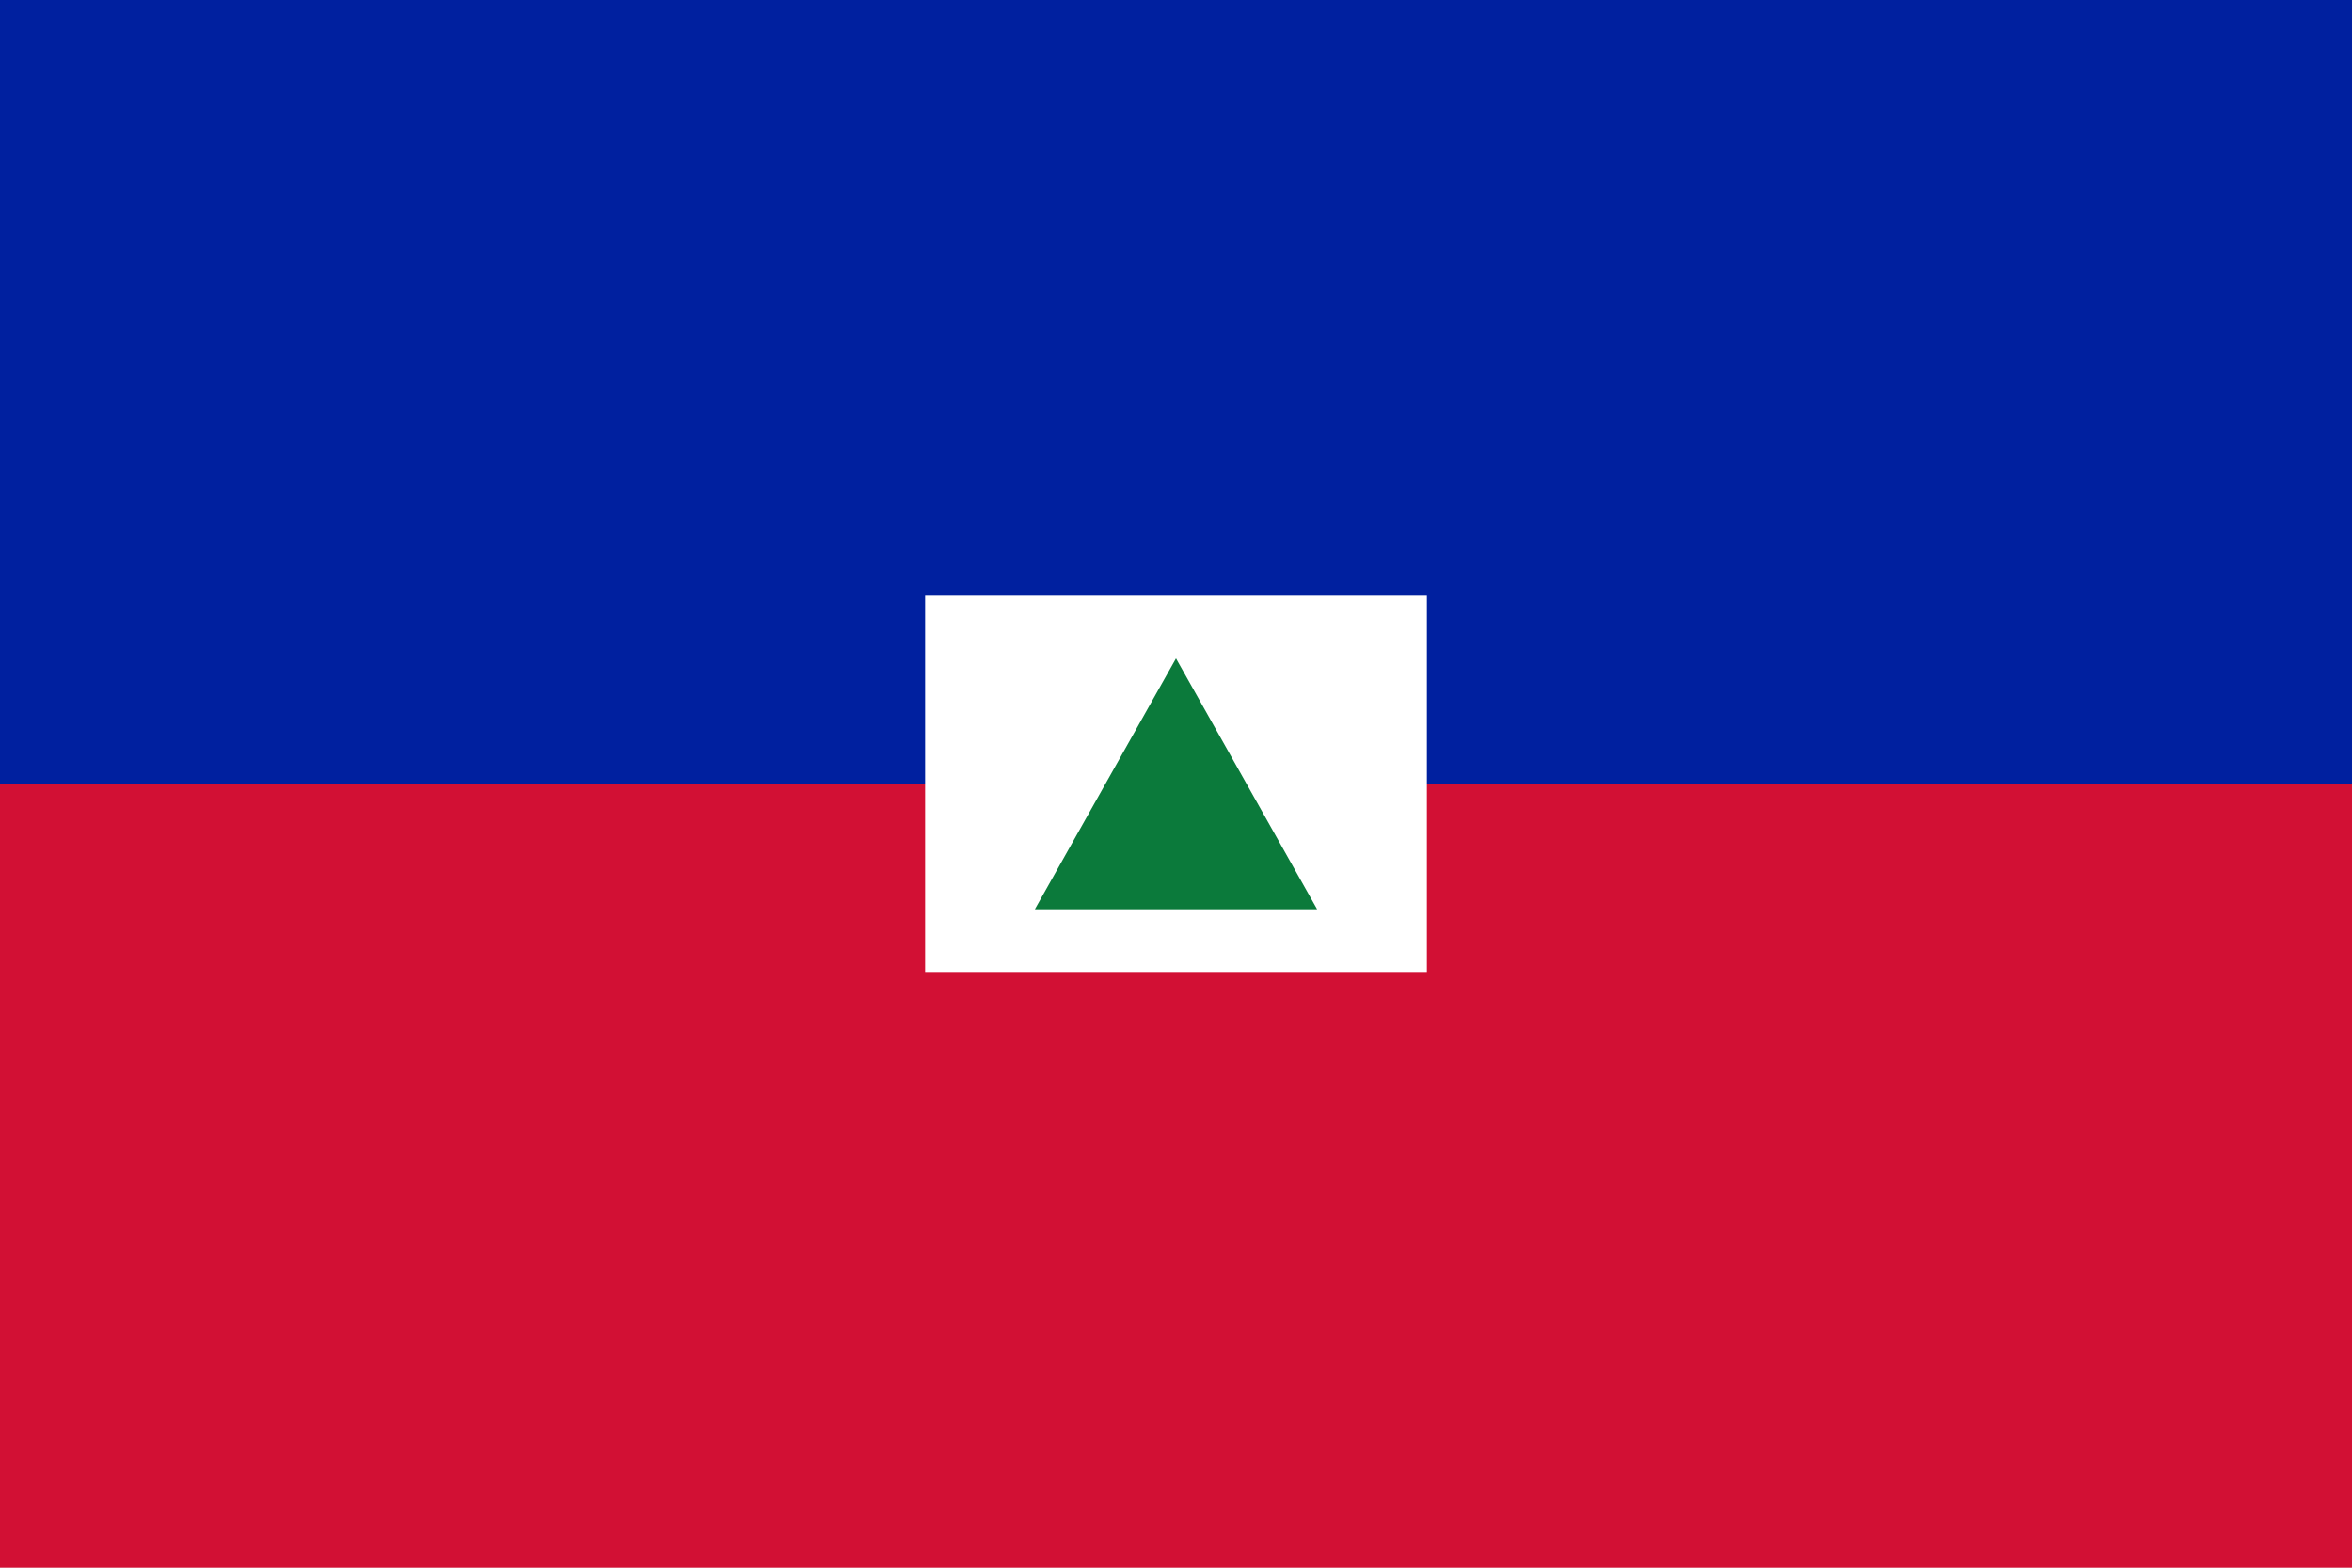
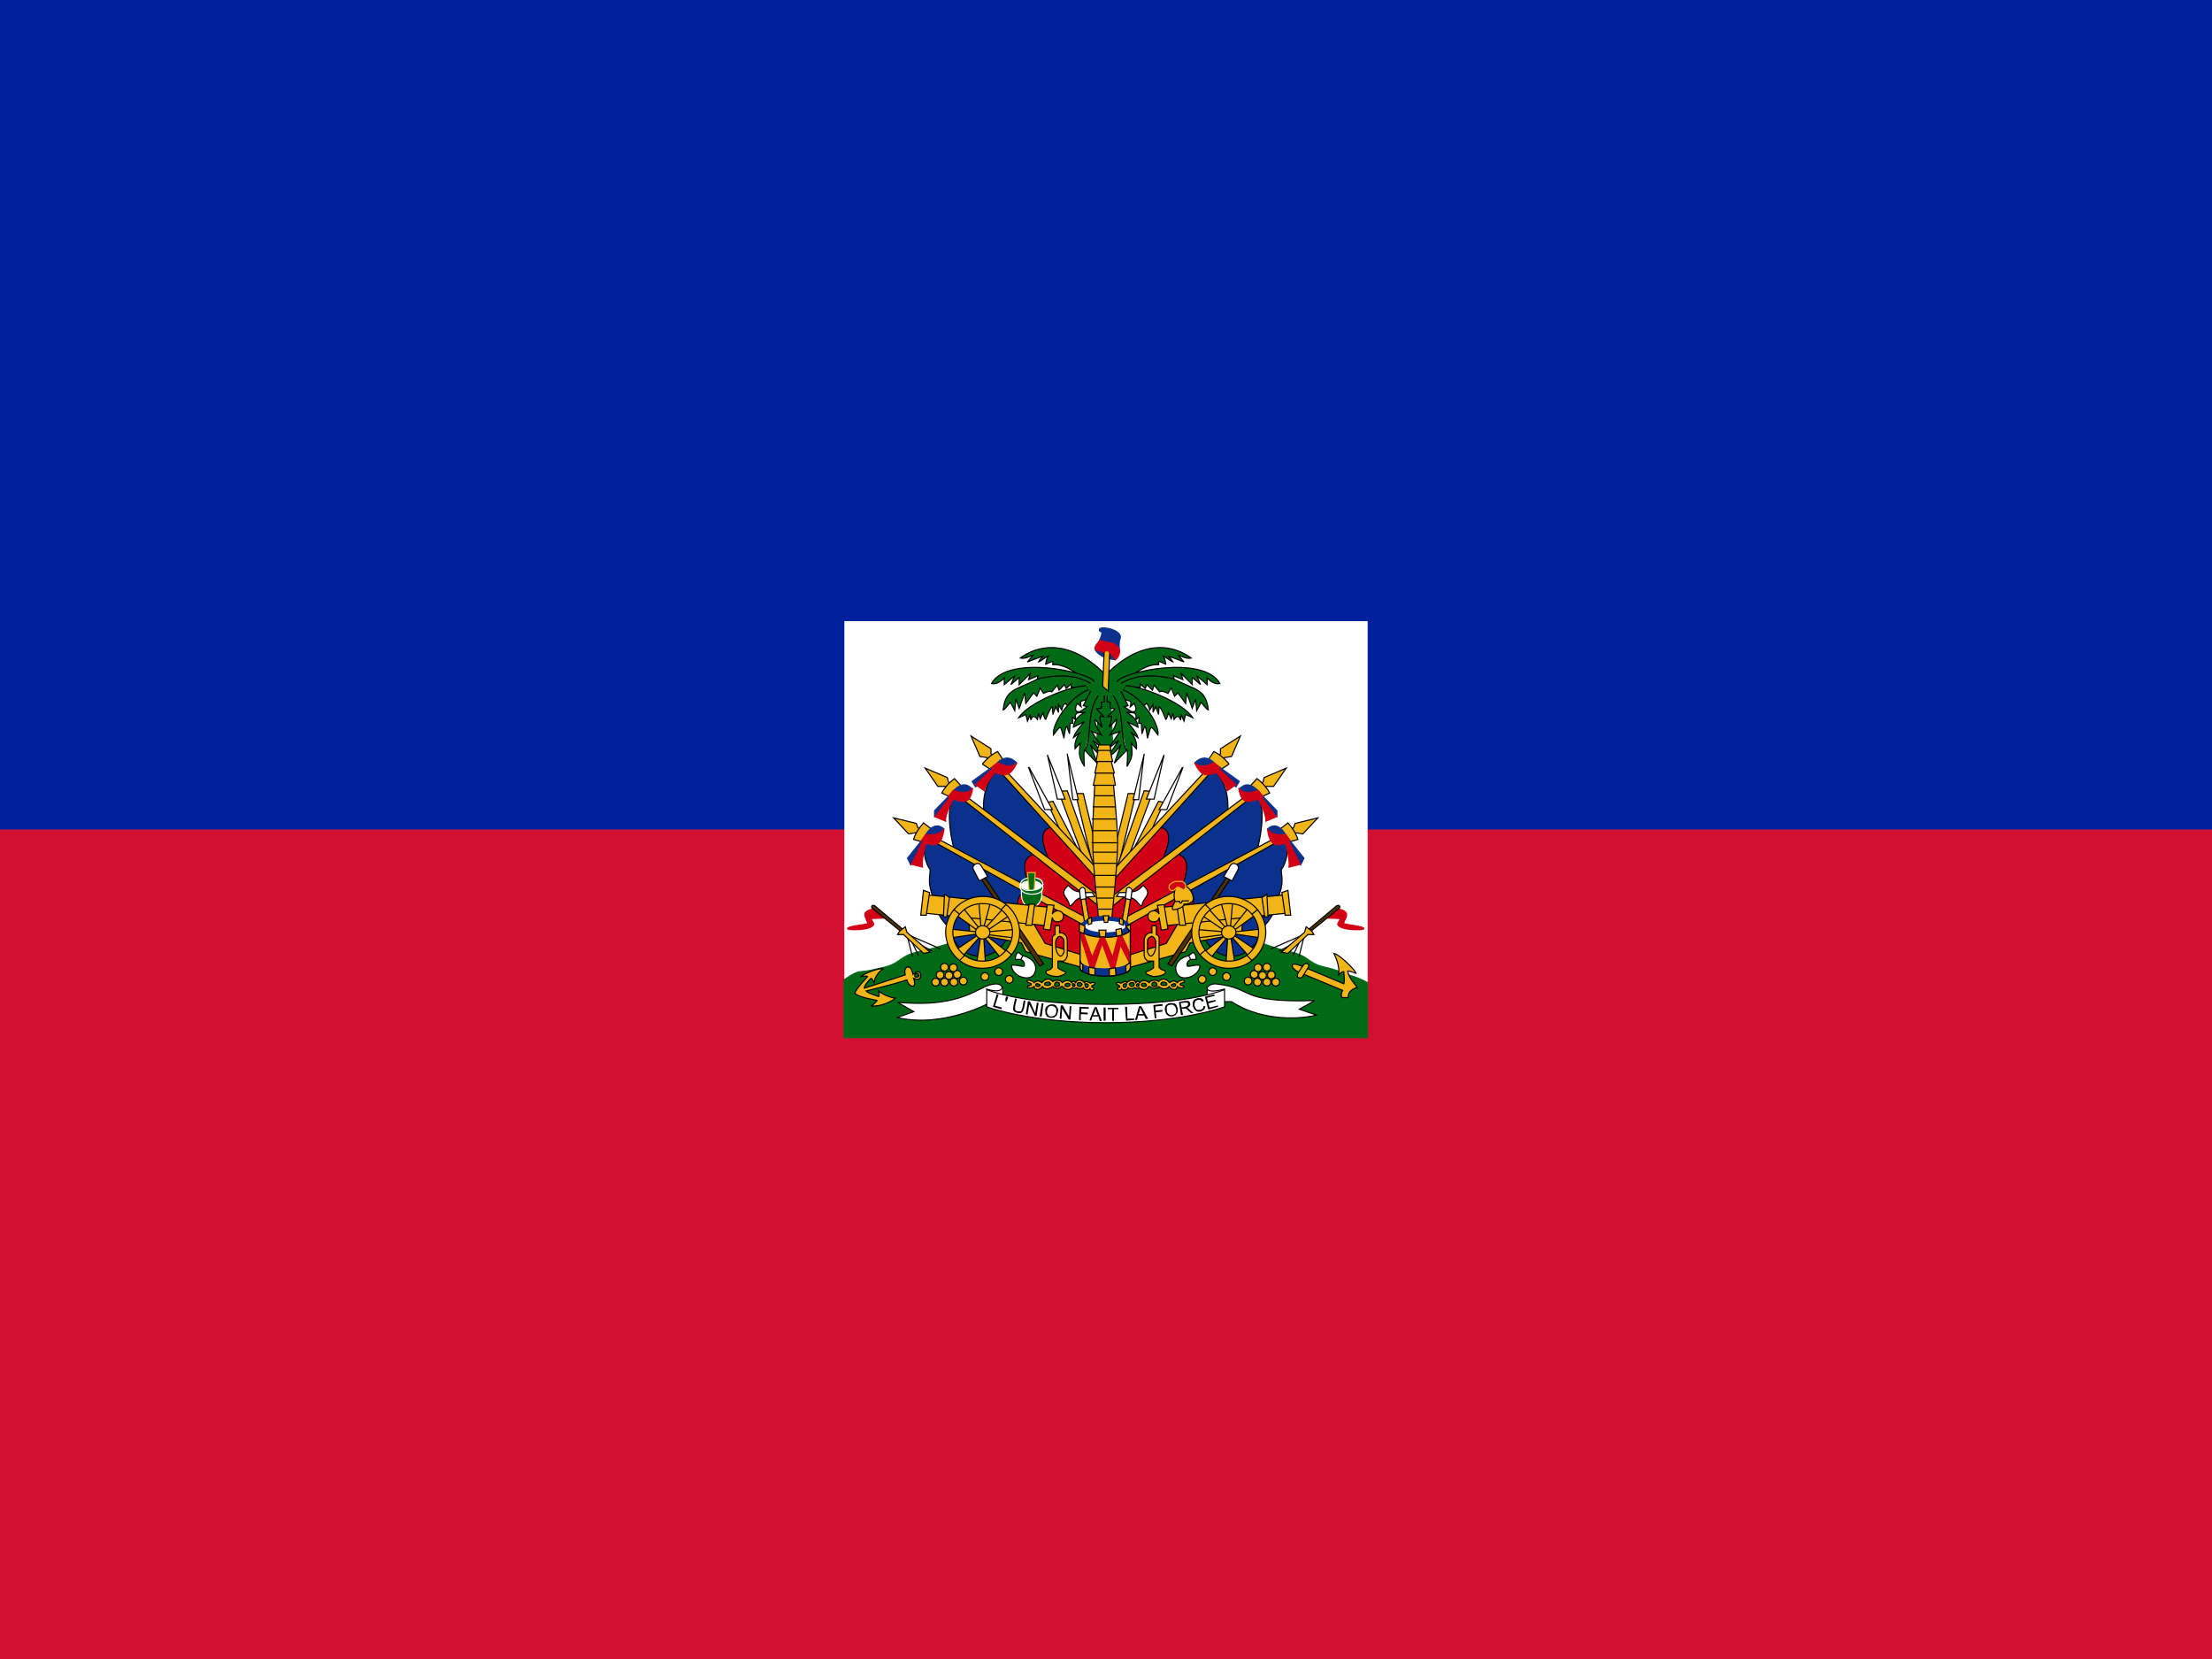
- <svg xmlns="http://www.w3.org/2000/svg" viewBox="0 0 300 200" role="img">
-   <rect x="0" y="0.0" width="300" height="100.0" fill="#00209f" />
-   <rect x="0" y="100.0" width="300" height="100.0" fill="#d21034" />
-   <rect x="118" y="76" width="64" height="48" fill="#fff" />
-   <polygon points="150,84 168,116 132,116" fill="#0b7a3b" />
+ <svg xmlns="http://www.w3.org/2000/svg" xmlns:xlink="http://www.w3.org/1999/xlink" id="flag-icons-ht" viewBox="0 0 640 480">
+   <path fill="#d21034" d="M0 0h640v480H0z" />
+   <path fill="#00209f" d="M0 0h640v240H0z" />
+   <g fill="#f1b517" stroke="#000" stroke-width=".2">
+     <path fill="#fff" stroke="none" d="M244.3 179.7h151.4v120.5H244.3z" />
+     <path fill="#016a16" stroke="#016a16" stroke-width=".3" d="m350.5 266.8-31 1-30.7.3s-15.8 5.8-22.3 7.1-5.6 3.4-10.5 4.6c-4 .9-4.5 1.1-6.8 1.3-1.5 0-3.2 1.2-5 2.4v16.7h151.5v-15.9q-2.4-1.3-4.8-2c-2.2-.8-3.7-1.6-7.7-2.5-5-1.1-4.2-3.3-10.6-4.6-6.5-1.3-22.1-8.4-22.1-8.4z" />
+     <g transform="translate(-80)scale(1.6)">
+       <g id="ht-a">
+         <path d="M244.5 143.5h1.4l2.6 10.7-.6 3.4z" />
+         <path fill="#fff" d="m243 136.3 1 8.3h1l-2-8.2z" />
+         <path d="m245.7 154.6-4.3-11.5 1.6-.1 5 14z" />
+         <path fill="#fff" d="m239.4 136.5 1.8 8h1.4z" />
+         <path d="m241.9 150.6-2.5-5.5 1-.2 4.7 9z" />
+         <path fill="#fff" d="m236 138.8 2.9 7.6h1.4l-4.2-7.6z" />
+         <path fill="#0a328c" d="m242.3 151.4-11.5-12.5c-3.6 2.8-2.9 8-2.9 8l13 10.2z" />
+         <path fill="#d20014" d="m248.9 158.2-8.5-8.6c-3.6.2-.8 5.5-.6 6.2l9 7.7z" />
+         <path d="M248.1 156.8 230.6 138l-.7.5 18.6 20.6zm-18.5-20-.4-.5v-.9l-3.6-2.3 1.6 3.7 1.3.2.3.4z" />
+         <path d="M227.7 138.1a8 8 0 0 1 2.7-2.2l1 1.5-2.2 1.8-1.5-1z" />
+         <path fill="#0a328c" stroke="#0a328c" d="m225.8 141.3.6 1c.4-.1 4-3.5 4-3.5h2.7l.7-.9c-2-2-3.7.3-3.7.3z" />
+         <path fill="#d20014" stroke="#d20014" d="M228 143c0-1 1.8-3.2 2-3.3 1.3.4 2.5 1.2 3.9-1.8-1.2 1.4-3.5 0-3.5 0l-1 .8v.4l-3 2.8z" />
+         <path fill="#0a328c" d="m237.3 154.7-14.4-11.4c-2.5 2.5-.4 10.2-.4 10.2l14 7.6.7-6.4z" />
+         <path fill="#d20014" d="m249.2 164-11.9-9.6c-4 .6-.8 6.5-.6 7.2l12.5 6.8z" />
+         <path d="m248.7 162-25.6-19.2-.5.6 26.8 21zm-26.8-20.2-.4-.4-.2-.8-4-1.7 2.3 3.3h1.3l.4.4z" />
+         <path d="M220.3 143.4a8 8 0 0 1 2.3-2.6l1.2 1.3-1.8 2.1z" />
+         <path fill="#0a328c" stroke="#0a328c" d="M219 146.6v1.1c.4-.2 3.7-3.7 3.7-3.7l2.5-.5.6-.8c-1.8-2.1-3.7.7-3.7.7z" />
+         <path fill="#d20014" stroke="#d20014" d="M221 148.5c-.2-1 1.2-3.8 1.4-4 1.6.5 3 1.2 3.5-2-1 1.6-3.5.4-3.5.4l-.8 1v.5l-2.5 3.3z" />
+         <path fill="#0a328c" d="m236.2 161.7-18.5-10.5c-1.3 2.3-.1 5.5.5 6 0 1.5-.6 2.3.7 5.5q.6 3.2 2.7 5c1.6 6.4 8.2 6.9 10.7 1.6z" />
+         <path fill="#d20014" d="m248.3 168.5-12.5-7.3c-4 .5 0 8 .3 8.7l12.2 4.3z" />
+         <path d="m246.2 165.8-28.3-15-.5.6 30 16.7zM216.5 150l-.5-.3-.3-.8-4.1-1 2.7 2.9 1.2-.2.6.3z" />
+         <path d="M215.2 151.8q.4-1.4 1.8-3l1.4 1.1-1.4 2.4z" />
+         <path fill="#0a328c" stroke="#0a328c" d="m214.1 155.2.6 1.2 3-4.6 2.5-.9.5-1c-2-1.8-3.5 1.4-3.5 1.4z" />
+         <path fill="#d20014" stroke="#d20014" d="M216.8 156.8c-.2-1 .5-4.2.7-4.3 1.5.5 2.8.6 3.2-2.6-1 1.5-3.3 1-3.3 1l-.7 1 .1.4-2 4z" />
+       </g>
+       <use xlink:href="#ht-a" width="100%" height="100%" transform="matrix(-1 0 0 1 499.9 0)" />
+     </g>
+     <g transform="translate(-80)scale(1.6)">
+       <path fill="#016a16" stroke="#016a16" d="m248.8 125.6-.5 9h2.9l-.4-9 3-.3-.3-3.6-7.5.3v3.2z" />
+       <g id="ht-b" fill="#016a16">
+         <path d="M249.8 121.9c-7.8-7.8-13.9-4-15.3-2.9 1 .2 1.8-.4 2.3-.5l-1 1.2s2.5-1 2.8-1c-.4.3-.8 1-.8 1 .2 0 1.6-1.1 1.8-1.1-.4.4-.5 1.5-.5 1.5l1.2-.5c.3.2-.1.6.1.6 2-.2 4.7 1.7 5 2.3" />
+         <path d="M247.9 123.3c-.8-1.8-15.6-5-18.6.3 1.2.3 2.3-1 2.3-1v1.2l1.9-1.6-.7 1.6 1.5-1.3v1.3l2-2-.3 1.1 1.7-.7-.2 1" />
+         <path d="M247.2 123.6c-3.8-2.5-9.6-.8-9.6-.8-3.8 2-5.8 1.7-6.2 5.6.3-.1 1.3-1.4 1.3-1.4l.8 1.5.2-2.1.6 1.7 1-2.8.2 1.9 1.4-1.9.6.6.6-1.5.6 1s1-.6 1.5-.3l1-1.2.3.9 1-1 .3.7.9-.8v.6h3" />
+         <path d="M246.4 124c-2.7 0-10.3 2.9-12.2 5.8l1.3-.6.3 1.2.5-1.2.1 1q.4-1.2 1.2-.1l.2-1.1.3 1 .5-1.1s.3 1.2.5 1.2c0 0 .8-2.2 1.2-2.3l.1 1.4.5-1.4.5 1v-1.4l.6 1s.2-1 .6-1.2l.8.7 3.4-2.5" />
+         <path d="M246.9 124.7c-3.5 1.3-6.7 6.2-6.4 8.2 1.5-2 1.2-1.7 1.9.6 0 0 .2-2 .5-2.2l.5 1.4.1-1.9h.5l-.1-1.1.7.5c-.2-.7-.3-.9.4-1.5 0 0-1 .1-.2-1.5l.7.6s-.2-.7 0-1l2.6-.8" />
+         <path d="m247.2 125-1.3 2.6.7.2-1.6 1.1 1.3-.1s-2 .7-2.2 2.7l2-1s-1.7 1.8-2 2.9l1.3-1s-1.2 1.2-1 3l.9-1c-.2 2.3-.2 2.5.8 4.2 0 0-.2-2.6 0-3l2.3 2.4-1.2-3.3s1.4 2 2.2 1.9l-1.8-2.7 1.8 1.4-2-3 1.8.6s-1.3-1.7-1.2-2.8l1.3 1.4s-.5-1.5-.4-2l.7.1-1.3-1.4.9-.2-.1-1 .6-.1v-1.1m-1.1 0c-2.2 3-1.1 7.5-2.4 9.9" />
+       </g>
+       <use xlink:href="#ht-b" width="100%" height="100%" transform="matrix(-1 0 0 1 499.9 0)" />
+       <path d="M251 166.5s1.1-10 1.1-14.2c0-3.4-.8-10.8-.8-10.8H248s-.5 7.4-.4 10.8c0 4.2 1.1 14.2 1.1 14.2z" />
+       <path d="M247.7 142h4l-.5-2.7h-2.9z" />
+       <path d="M248 139.8h3.5l-.7-2.7h-2.2z" />
+       <path d="M248.2 137.7h3l-.6-2.7h-1.9z" />
+       <path d="M250.7 134.7h-2l-.3 1h2.5zm.4 29.7h-2.6m2.8-2h-3m3.4-2h-3.8m4-2.1h-4m4-2.2h-4.1m4.2-2h-4.4m4.4-1.7h-4.6m4.6-2.2h-4.6m4.5-2.1h-4.5m4.3-2.2h-4.1m3.9-2h-3.7" />
+       <path fill="#0a328c" stroke="#0a328c" d="M250 119c-.8-.3-2.3-1.3-1.9-1.9l.7-1.2c1-2.2 0-1.4 0-2-.2-.8 3.8-.2 3.8 1.3 0 .5-.3.2-.2 2.6l-.8 1.5z" />
+       <path d="m250.4 125-1-.9.3-7.1 1 .3-.3 7.6z" />
+       <path fill="#d20014" stroke="#d20014" d="M251.7 119.3c.6-.4 1-1.5.6-2.1-1-1.3-1.7-.8-3.4-1.4-.3.4-1 1-.9 1.6 2.3 1 1.4.2 2.2.3.4 0 .6.5 1.5 1.5z" />
+     </g>
+     <g transform="translate(-80)scale(1.6)">
+       <use xlink:href="#ht-c" width="100%" height="100%" transform="matrix(1 0 0 -1 0 320.4)" />
+       <path fill="#016a16" stroke="#fff" stroke-linecap="round" d="M238.4 161.8c0 1.2-.9 2.3-1.9 2.3s-1.8-1-1.8-2.4v-1.2h3.7z" />
+       <ellipse cx="236.5" cy="160.1" fill="#fff" stroke="none" rx="1.8" ry=".9" />
+       <path fill="#016a16" stroke="#f1b517" d="m236.1 161-.3-3.2h1.4l-.2 3.3h-.9z" />
+       <path id="ht-c" fill="#016a16" stroke="#fff" stroke-linecap="round" d="M238.5 160.1q-.4.8-2 .9c-1.6.1-1.7-.4-2-.9v.4q.2 1.1 2 1.2 2 0 2.1-1.2z" />
+       <g id="ht-d">
+         <path d="m246 172.8-7-2.2-3.1-5.3-10.9-.5.4 4 9.3 1.7.8 1.6 10.7 3z" />
+         <path fill="#503200" d="m238.7 174.3-11.2-16.5-.5.5 11 16.4z" />
+         <path fill="#fff" d="m228.6 158.5-1.2-2q-.4-.6-1.1-.2-.6.4-.2 1.1l1 1.9z" />
+         <path d="m240 164.1-22.5-2.3-.6 3.3 22.4 2.3z" />
+         <path d="m217 161-.5 4.5h1l.6-4.1zm3.8.7-.2 4.1h.6l.5-3.5zm15.3 1.8-.6 3.8h1.1l.5-3.8zm3.3.1-.7 4.4 1.2.2.4-2.3q.1.8 1 .8 1-.1 1-1t-1-1a1 1 0 0 0-1 .6l.3-1.6zm-8 .7-3.2 3.5.4.4 4-2.7zM224 173l3.1-3.5-.3-.4-4 2.7zm8.1-.9-3.7-2.9-.4.3 3 3.8zm-9.3-6.7 3.9 2.8.4-.3-3-3.8zm4.2-2.3.4 4.6h.5l1.2-4.5zm1.2 11-.3-4.5h-.6l-.7 4.6zm5.1-6-4.8.4v.5l4.8.6zm-11.4 1.5 4.7-.7v-.4l-4.8-.5v1.6z" />
+         <ellipse cx="227.7" cy="168.6" rx="1.3" ry="1.2" />
+         <path fill-rule="evenodd" stroke-linecap="round" d="M234.4 168.6c0 3.5-3 6.5-6.7 6.5a6.6 6.6 0 0 1-6.7-6.5c0-3.6 3-6.5 6.7-6.5a6.6 6.6 0 0 1 6.7 6.5zm-1.3 0a5.3 5.3 0 0 1-5.4 5.2 5.3 5.3 0 0 1-5.4-5.3 5.3 5.3 0 0 1 5.4-5.1 5.3 5.3 0 0 1 5.4 5.2z" />
+         <path d="m223.5 165.3-1-.8m8.5 0 1-1m1 9.2-1.1-.9m-8.4 1.9 1-1m21.7-10.6 1.1 6-.9.4-1-6.3z" />
+         <path fill="#fff" d="M245.6 161.4c-.5-.3-1.2.1-2.4-1.3-1.9 1.7 0 2 .2 3.7.5.2.9-1.4 2.3-1.5l2.3-.2-.5-.7z" />
+         <path fill="#fff" d="m246.4 162.5-.2-1.7c-.3-.7-1-.1-1 .2l.2 1.7z" />
+         <path fill-rule="evenodd" d="M240.8 167.4v1.6c-.6.2-.5.6-.5 1.2v4.7q-.3.5-1 .6-.6.6 1 1l1 .1q2.2-.6 1-1-.7-.3-1-.6v-1.2h1c.2 0 .7-.6.7-1.1v-2.5c0-1.4-1-1.6-1.4-1.5v-1.3zm1.6 2.7c0-.4-.6-.8-.8-.8q-.5.2-.7.9v1c0 .4.3 1.6.9 1.7q.4-.1.6-.8z" />
+         <path fill="#fff" d="M234.3 172.3c-.7-.2-.7 1.2-.7 1.2h1q.8.4.6 1.2c-.3.2-2.2-.5-2.3 0 .3 1.9 2.9 2.6 3.8 1.8s1.1-3-1.8-3.7zm.6.6-.3.6" />
+         <path d="m215 173-1-4m2.1 3.8-1.5-3.1m4 2.3-3.3-1.8m4.8 1.4-6.2-2.7" />
+         <path fill="#d20014" stroke="#d20014" d="m210.2 166-2.6.1c-.2.1.5.9.4 1.1-.6 1.1-4.4 1-4.7.8-.5-.5 3.5-.8 3.6-1 0-.4-.6-1.2-.5-1.7 0-.7 1.7-1 1.7-1z" />
+         <path fill="#503200" d="m213.2 168-5-4.2s-.3-.2-.5 0 0 .4 0 .4l5.4 4.4.1-.5z" />
+         <path d="m218.2 172.2-4.2-3.6-.3-1-.8.6c-.3.2-.6.8-.6.8h1.1l3.6 3.4 1.1-.2z" />
+         <circle cx="232.5" cy="177.1" r=".7" />
+         <circle cx="230.6" cy="175.7" r=".7" />
+         <circle cx="228.1" cy="176.6" r=".7" />
+         <circle cx="224.2" cy="177.4" r=".7" />
+         <circle cx="222.5" cy="177.6" r=".7" />
+         <circle cx="220.8" cy="177.6" r=".7" />
+         <circle cx="219.2" cy="177.6" r=".7" />
+         <circle cx="220" cy="176.3" r=".7" />
+         <circle cx="221.6" cy="176.4" r=".7" />
+         <circle cx="223.1" cy="176.2" r=".7" />
+         <circle cx="222.4" cy="175" r=".7" />
+         <circle cx="220.8" cy="174.9" r=".7" />
+         <path fill-rule="evenodd" d="M236.5 178c0-.3-.8-.2-.8-.6s1.2 0 1.3.3c.7-.6 1-.2 1.4 0q1-1.2 2-.2c.4-.4 1.4-.3 1.7.2q1-.8 1.7 0 .3-.5.7 0c.3-.7 1.2-.5 1.6 0 .3-.4.7-.1 1.1.1q.6-.3.8 0c0 .4-.6.3-.6.6s.4 0 .4.4c0 .3-.6.4-.7 0-.3.4-1.1.2-1.2-.2a1 1 0 0 1-1.2 0q-.5.3-.8 0c-.5.5-1.4.4-1.7-.2h-.3a1 1 0 0 1-1.5 0q-1.2.8-1.9 0c-.5.7-1.4.7-1.5 0-.4.3-1.2.4-1.2 0 0-.2.7-.1.7-.4zm1.6.1q0 .3-.4.3t-.4-.3.4-.2zm1.9-.2q0 .3-.6.3t-.5-.3q0-.2.5-.3t.5.3zm3.5.2q0 .3-.5.3t-.4-.3q0-.2.4-.3.6 0 .5.3zm-1.9 0q0 .3-.5.3t-.4-.4.4-.4q.5 0 .5.4zm4 0q0 .2-.3.3-.5 0-.5-.4t.5-.3q.3 0 .4.3zm-1.2 0q0 .3-.2.3t-.3-.3q0-.3.3-.2zm2.4.1q0 .3-.3.4-.2 0-.3-.4t.3-.3q.3 0 .3.3z" />
+       </g>
+       <use xlink:href="#ht-d" width="100%" height="100%" transform="matrix(-1 0 0 1 499.9 0)" />
+       <path fill="#0a328c" stroke="#0a328c" d="M249.8 165.7c-2.5 0-4.5 1-4.5 2.1l.2.6c.5.6 2.3 1 4.4 1q3.2 0 4.2-.9.3-.3.3-.7c0-1.1-2-2-4.6-2z" />
+       <path d="M254.4 168v7c0 .9-2 1.5-4.5 1.5s-4.6-.6-4.6-1.5v-7c0 .8 2 1.5 4.5 1.5 2.6 0 4.6-.7 4.6-1.5z" />
+       <path fill="#d20014" stroke="#d20014" d="M245.3 168v1l2.2 7 1.8-5.4 2 5.5 1.3-5.2 1.8 3.5v-1.9l-1.6-3.4-.6.2-1 3.8-1.5-3.6h-.7l-1.5 3.6-1.6-4.4q-.6-.3-.6-.7z" />
+       <path fill="#0a328c" stroke="#0a328c" d="M254.4 173.7v1.3c0 .9-2 1.5-4.5 1.5s-4.6-.6-4.6-1.5v-1.3c0 .9 2 1.5 4.5 1.5 2.6 0 4.6-.6 4.6-1.5z" />
+       <path d="m251.7 175-1.1.2v1.3l1.2-.1zm-4.8-.1v1.3l1.1.2v-1.3zm-1.6-1.2v1.3q0 .4.5.7v-1.3q-.5-.3-.5-.7zm9.1.2q-.1.3-.8.7v1.3q.8-.3.8-.9z" />
+       <path fill="none" d="M254.4 168v7c0 .9-2 1.5-4.5 1.5s-4.6-.6-4.6-1.5v-7" />
+       <path fill="#fff" stroke="#fff" d="M253.4 167.5c0 .5-1.6 1-3.5 1-2 0-3.6-.5-3.6-1s1.6-.9 3.5-.9c2 0 3.6.4 3.6 1z" />
+       <path d="m248.7 168.2.2 1.2h1l.1-1.2zm4.1-.3-1 .2.1 1.2 1-.2zm-5.4-2-.7.3.1 1 .6-.2zm2.4-.3h-.3l.2 1.2h.6l.2-1.2zm2.7.4-.1 1 .7.3v-1zm-6.5 2.8.2-1.3-1-.5v1.5zm8.4-.3v-1.3l-.8.3zm9.3-8.5c.8 0 2 1 2.1 2.5 0 1-1.7 1-1.7 1 0 .5-1 .9-1.8 1s.2-1.5.2-1.5c-.5-1.3.2-2.7.2-2.7z" />
+       <path d="M262.5 163h.8s0 .3.2.3.3-.4.3-.4h1.2" />
+       <path fill="#d20014" stroke="#f1b517" d="M264.1 160.9c.7-.5.1-1.5-.4-1.5h-1c-.6 0-1.4.6-1.3 1q.1.8.8.6c.2 0 .6-.6.8-.6s1 .6 1.1.5z" />
+       <path fill-rule="evenodd" d="M214.2 174.8q-.8.3-.5 1.5l-7.4 2.4c-.1-.5 1.2-1.8 1.2-1.8.3.1.6.9.6.9 0-1.6 1.6-2.6 1.6-2.6-1-.2-3.7 1-4 1.4 0 0 1-.2 1.2 0 0 0-2.2 2.3-2.3 3 .4.7 4 1.3 4 1.3 0 .2-1 1-1 1 1.5.2 3.7-.8 4.3-1.4 0 0-1.7-.2-3-1.3 0 0 .2.7 0 1 0 0-2-.6-2.3-1 0 0 5-1.2 7.4-2 .1.5.6 1.3 1.2 1.1q.4-.3 0-1.4l.6.2q.7 0 .7-.7t-.7-.7l-.7.5c-.1-.5-.4-1.4-.8-1.3zm2 1.6q0 .3-.4.3a.3.3 0 0 1-.4-.3q0-.3.4-.4.4 0 .3.4z" />
+       <path d="M293 177.9c.2-.4 0-2.2 0-2.2-.5 0-1 .7-1 .7.5-1.6-.8-4-.8-4 .9.1 3.9 3 4 3.6 0 0-1.3-.5-1.5-.4.3 1.5 1.3 2.2 1.7 3 0 0-1.7.3-1.6 1.8h-1.1c-.4-.5.1-1.3.1-1.3l-7.7-3.2c-.5-.2-1.6-.8-1.4-1.4.1-.5 2 .3 2.4.5z" />
+       <path d="m285.6 176.5 1-1.6c.3-.5-.4-1-.9-.4l-1 1.5c-.4.9.5 1.1 1 .5z" />
+     </g>
+     <g fill="#fff" stroke-width=".3">
+       <path d="m290.2 288.6-.1-3-3.5.3-.2 3.1z" />
+       <path d="m264.4 292.7-4.7-2.7c19.4 1.8 23.4-5 28.1-5.3 3-.3 3.3 3.2-2.3 1.5l1.5 3.6s-13.8 7.8-27.4 4.6zm84.8-4.1.1-3 4.3.2.2 3.1z" />
+       <path d="m375.9 292 4.5-2.5c-22.4.7-17.3-3.6-28.4-4.8-3-.4-5 3.4 2.2 1.5l-1.4 3.6h3.5c7.6 5 17.8 5.5 24.6 3.9z" />
+       <path d="M285.5 286.3v5s12.3 4.6 34.4 4.6c22.2 0 34.4-4.6 34.4-4.6v-5s-9.3 4.3-34.4 4.3-34.4-4.3-34.4-4.3z" />
+     </g>
+     <path fill="#000001" stroke="none" d="m287.3 291.3 1.1-3.7.5.2-1 3.2 2 .5-.2.5zm3.6-1.6v-.7l.2-.7.6.2-.2.6-.3.7zm5.3-.3.5.2-.4 2.1-.4 1-.5.4h-1l-.9-.4-.4-.6.1-1 .5-2.2.5.1-.5 2.2v.8l.2.4.5.2h1l.4-1zm.6 4 .6-3.7h.6l1.5 3.4.5-3h.5l-.6 3.9-.5-.1-1.6-3.3-.5 3zm4 .7.6-3.8h.5l-.5 3.8h-.5zm1.6-1.7q0-1 .7-1.4a2 2 0 0 1 1.4-.4q.6 0 1 .3l.5.8q.3.5.1 1l-.3 1-.8.7-1 .1-1-.3-.5-.8zm.5 0q0 .8.3 1.2.3.5.9.5t1-.3.5-1v-1l-.5-.5-.7-.3q-.5 0-1 .3-.3.3-.5 1.2zm3.7 2.3.3-3.8h.6l1.8 3.2.2-3h.5l-.3 3.9h-.5l-1.9-3.2-.2 3zm5.6.4.1-3.8 2.7.1v.5l-2.1-.1-.1 1.1 1.9.1v.5l-2-.1v1.8zm3 .1 1.5-3.8h.6l1.5 4h-.6l-.4-1.3h-1.7l-.4 1.2zm1-1.5h1.4l-.4-1-.2-.9-.2.8-.5 1.1zm3.1 1.6v-3.8h.6v3.8zm2.5 0V292h-1.3v-.4h3.1v.4h-1.3v3.4zm4 0-.3-4h.6l.1 3.4h2v.4zm2.6-.2 1.2-4h.6l2 3.7h-.7l-.5-1h-1.7l-.3 1.3zm1-1.7h1.4l-.5-1-.4-.9-.1.8zm4.7 1.2-.4-3.8 2.6-.3.1.5-2.1.2v1.2l2-.2v.5l-1.9.2.2 1.7zm3-2.1a2 2 0 0 1 .2-1.6 2 2 0 0 1 1.3-.7l1 .1q.6.1.8.6l.4 1-.1 1-.6.8-.9.4-1-.1-.8-.6zm.5-.1q0 .6.5 1t1 .3q.7-.1 1-.5t.2-1.2l-.3-.8-.6-.5h-.7q-.6 0-1 .4-.2.4-.1 1.3m4.1 1.3-.6-3.8 1.7-.3h.8q.3 0 .5.2l.3.6q0 .4-.2.7t-.7.5l.3.1.5.5 1 .9h-.7l-.7-.6-.5-.5-.3-.2h-.6l-.6.1.4 1.7zm.2-2.2 1-.2.6-.2.3-.6-.2-.4h-.7l-1.3.1zm6.3-.4h.5q0 .6-.3 1l-1 .6h-1l-.8-.6-.5-1v-1q.1-.6.5-.9l.9-.4h1q.6.3.8.8l-.5.2-.5-.5h-.7l-.7.3-.3.7v.7l.4.8q.2.4.6.4h.7l.6-.3q.3-.3.3-.8m1.4 1-1-3.7 2.7-.7.2.4-2.3.6.3 1.1 2.1-.5.2.4-2.2.6.4 1.2 2.4-.6v.4z" />
+   </g>
</svg>
